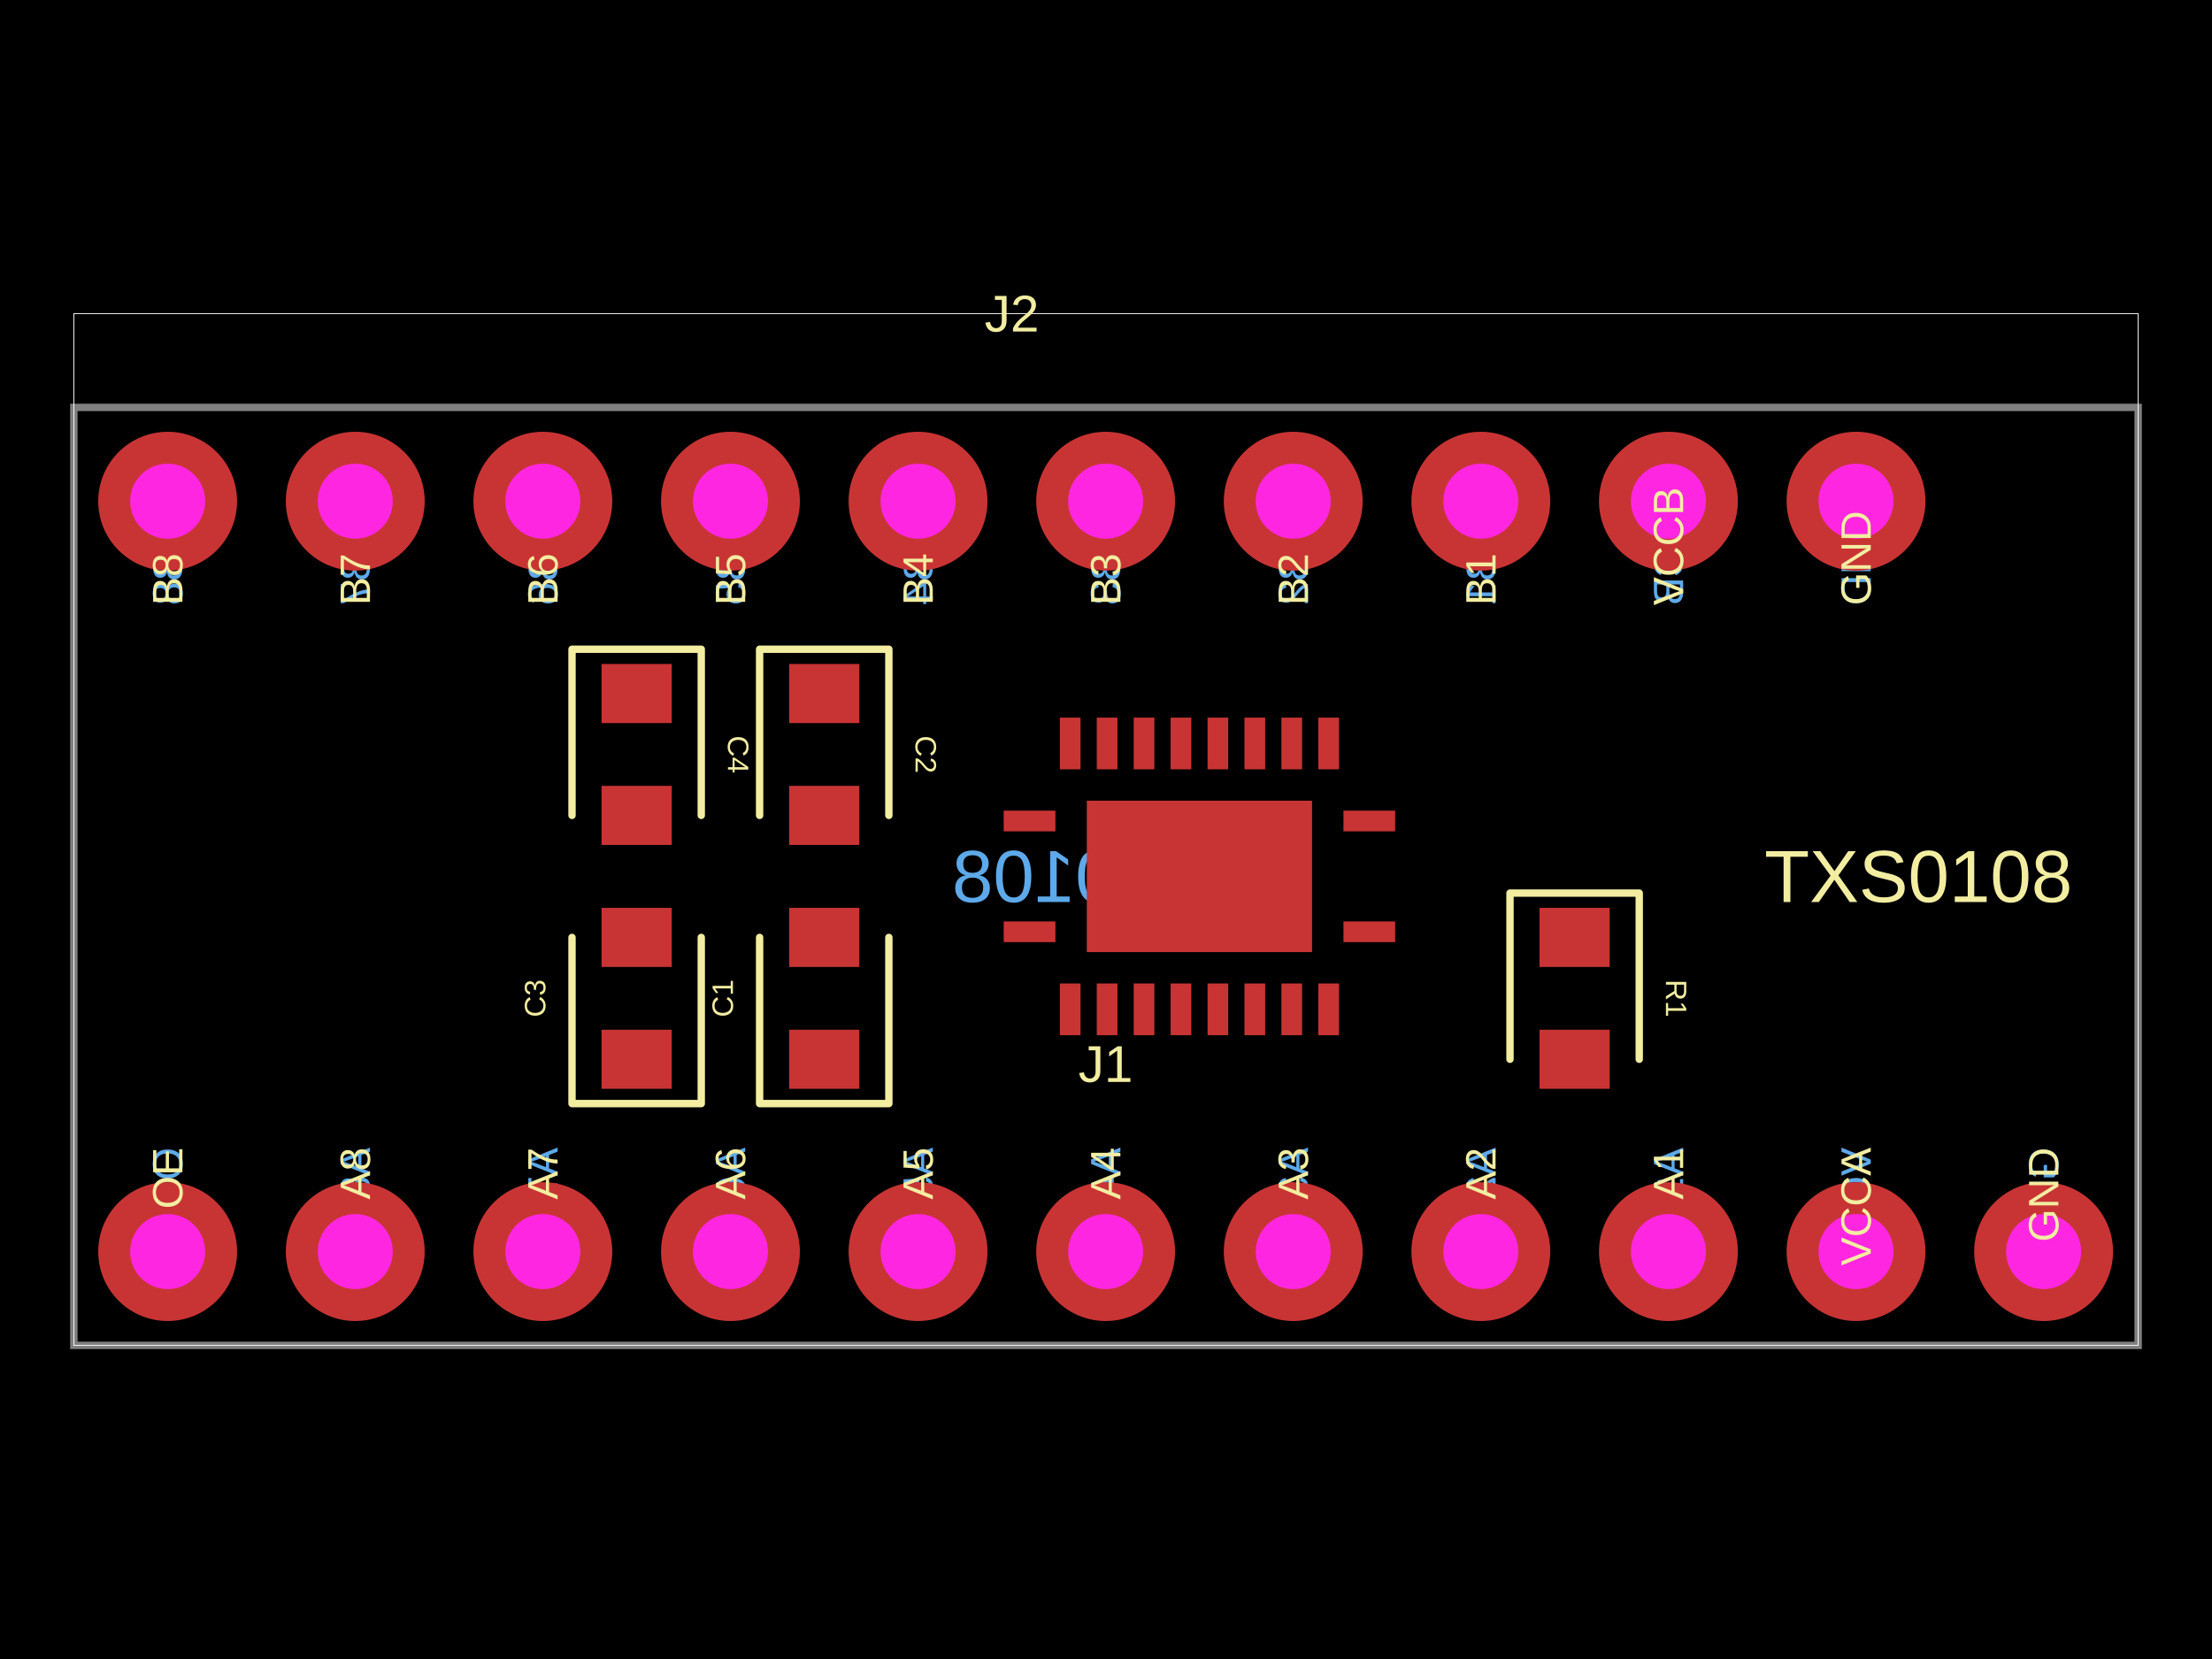
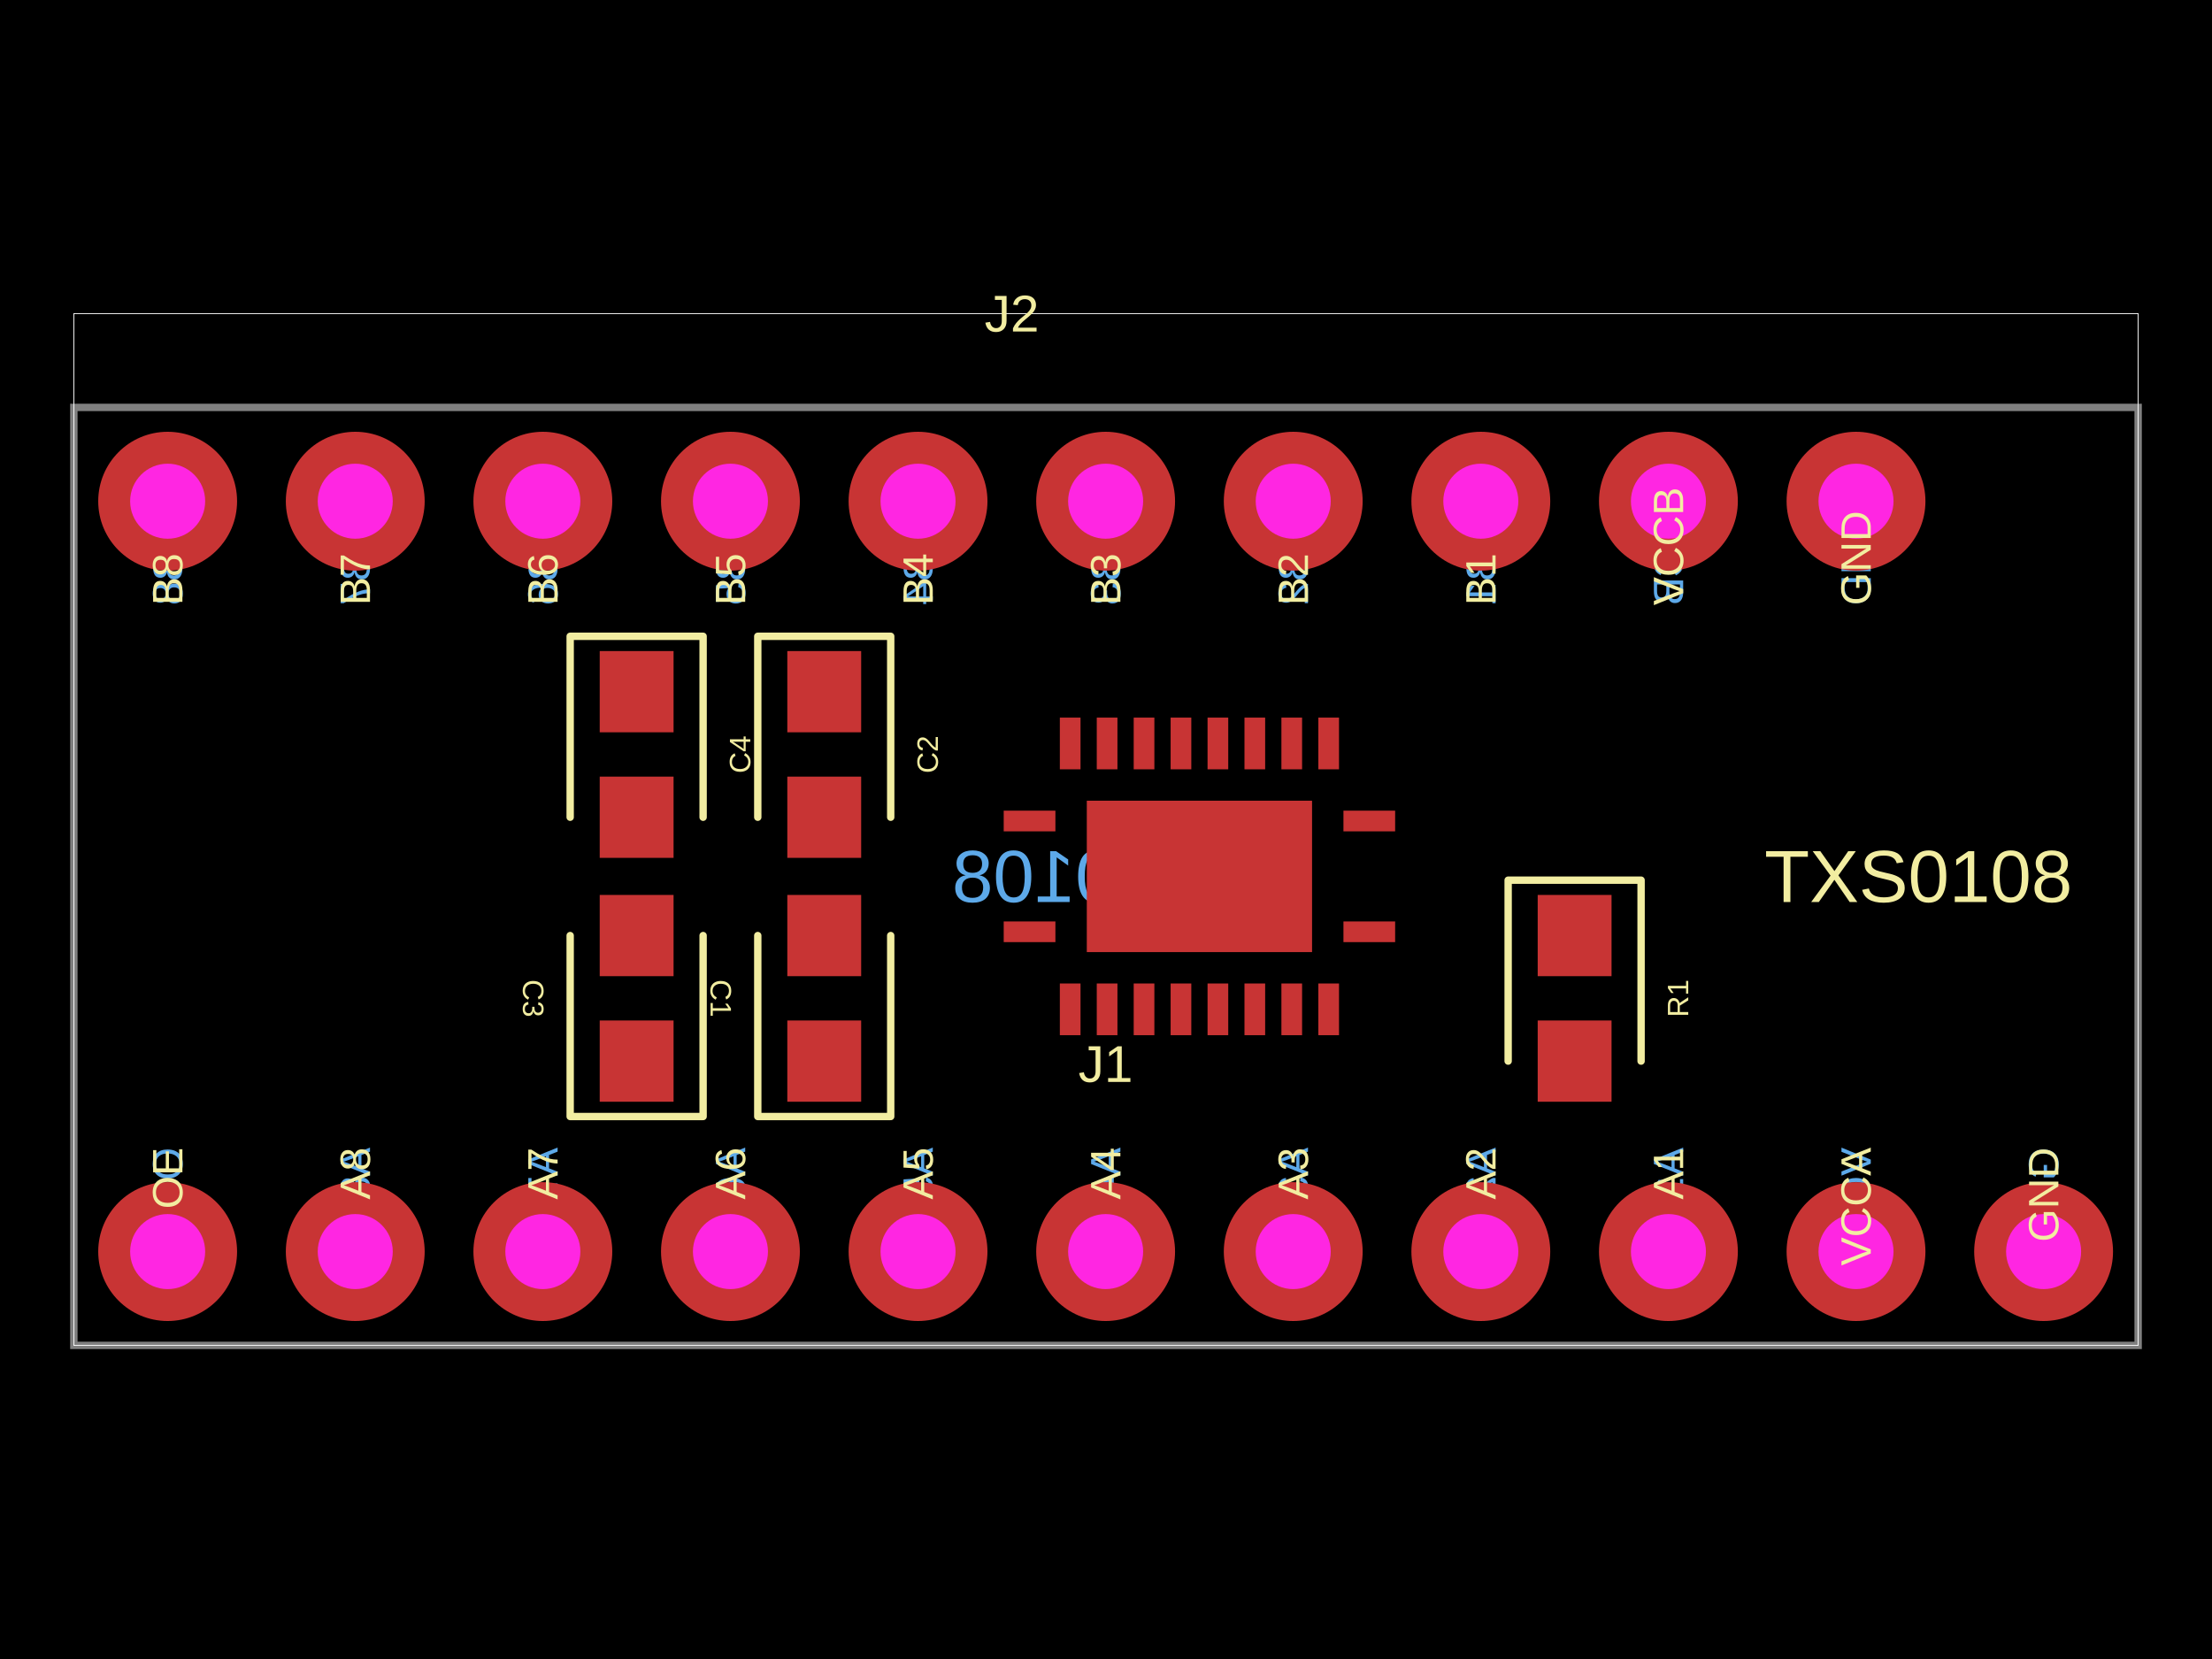
- <svg xmlns="http://www.w3.org/2000/svg" width="800" height="600" data-software-used-string="@tscircuit/core@0.0.783">
+ <svg xmlns="http://www.w3.org/2000/svg" width="800" height="600" data-software-used-string="@tscircuit/core@0.0.616">
  <style />
  <rect class="boundary" x="0" y="0" fill="#000" width="800" height="600" data-type="pcb_background" data-pcb-layer="global" />
  <rect class="pcb-boundary" fill="none" stroke="#fff" stroke-width="0.3" x="26.711" y="113.422" width="746.578" height="373.155" data-type="pcb_boundary" data-pcb-layer="global" />
  <text x="0" y="0" dx="0" dy="0" fill="#5da9e9" font-family="Arial, sans-serif" font-size="15.386" text-anchor="start" dominant-baseline="central" transform="matrix(-6.123233995736766e-17,1,1,6.123233995736766e-17,60.63439,414.9917)" class="pcb-silkscreen-text pcb-silkscreen-bottom" data-pcb-silkscreen-text-id="pcb_component_6" stroke="none" data-type="pcb_silkscreen_text" data-pcb-layer="bottom">OE</text>
  <text x="0" y="0" dx="0" dy="0" fill="#5da9e9" font-family="Arial, sans-serif" font-size="15.386" text-anchor="start" dominant-baseline="central" transform="matrix(-6.123233995736766e-17,1,1,6.123233995736766e-17,128.4808,414.9917)" class="pcb-silkscreen-text pcb-silkscreen-bottom" data-pcb-silkscreen-text-id="pcb_component_6" stroke="none" data-type="pcb_silkscreen_text" data-pcb-layer="bottom">A8</text>
  <text x="0" y="0" dx="0" dy="0" fill="#5da9e9" font-family="Arial, sans-serif" font-size="15.386" text-anchor="start" dominant-baseline="central" transform="matrix(-6.123233995736766e-17,1,1,6.123233995736766e-17,196.3272,414.9917)" class="pcb-silkscreen-text pcb-silkscreen-bottom" data-pcb-silkscreen-text-id="pcb_component_6" stroke="none" data-type="pcb_silkscreen_text" data-pcb-layer="bottom">A7</text>
  <text x="0" y="0" dx="0" dy="0" fill="#5da9e9" font-family="Arial, sans-serif" font-size="15.386" text-anchor="start" dominant-baseline="central" transform="matrix(-6.123233995736766e-17,1,1,6.123233995736766e-17,264.1736,414.9917)" class="pcb-silkscreen-text pcb-silkscreen-bottom" data-pcb-silkscreen-text-id="pcb_component_6" stroke="none" data-type="pcb_silkscreen_text" data-pcb-layer="bottom">A6</text>
  <text x="0" y="0" dx="0" dy="0" fill="#5da9e9" font-family="Arial, sans-serif" font-size="15.386" text-anchor="start" dominant-baseline="central" transform="matrix(-6.123233995736766e-17,1,1,6.123233995736766e-17,332.02,414.9917)" class="pcb-silkscreen-text pcb-silkscreen-bottom" data-pcb-silkscreen-text-id="pcb_component_6" stroke="none" data-type="pcb_silkscreen_text" data-pcb-layer="bottom">A5</text>
  <text x="0" y="0" dx="0" dy="0" fill="#5da9e9" font-family="Arial, sans-serif" font-size="15.386" text-anchor="start" dominant-baseline="central" transform="matrix(-6.123233995736766e-17,1,1,6.123233995736766e-17,399.8664,414.9917)" class="pcb-silkscreen-text pcb-silkscreen-bottom" data-pcb-silkscreen-text-id="pcb_component_6" stroke="none" data-type="pcb_silkscreen_text" data-pcb-layer="bottom">A4</text>
  <text x="0" y="0" dx="0" dy="0" fill="#5da9e9" font-family="Arial, sans-serif" font-size="15.386" text-anchor="start" dominant-baseline="central" transform="matrix(-6.123233995736766e-17,1,1,6.123233995736766e-17,467.7129,414.9917)" class="pcb-silkscreen-text pcb-silkscreen-bottom" data-pcb-silkscreen-text-id="pcb_component_6" stroke="none" data-type="pcb_silkscreen_text" data-pcb-layer="bottom">A3</text>
  <text x="0" y="0" dx="0" dy="0" fill="#5da9e9" font-family="Arial, sans-serif" font-size="15.386" text-anchor="start" dominant-baseline="central" transform="matrix(-6.123233995736766e-17,1,1,6.123233995736766e-17,535.5593,414.9917)" class="pcb-silkscreen-text pcb-silkscreen-bottom" data-pcb-silkscreen-text-id="pcb_component_6" stroke="none" data-type="pcb_silkscreen_text" data-pcb-layer="bottom">A2</text>
  <text x="0" y="0" dx="0" dy="0" fill="#5da9e9" font-family="Arial, sans-serif" font-size="15.386" text-anchor="start" dominant-baseline="central" transform="matrix(-6.123233995736766e-17,1,1,6.123233995736766e-17,603.4057,414.9917)" class="pcb-silkscreen-text pcb-silkscreen-bottom" data-pcb-silkscreen-text-id="pcb_component_6" stroke="none" data-type="pcb_silkscreen_text" data-pcb-layer="bottom">A1</text>
  <text x="0" y="0" dx="0" dy="0" fill="#5da9e9" font-family="Arial, sans-serif" font-size="15.386" text-anchor="start" dominant-baseline="central" transform="matrix(-6.123233995736766e-17,1,1,6.123233995736766e-17,671.2521,414.9917)" class="pcb-silkscreen-text pcb-silkscreen-bottom" data-pcb-silkscreen-text-id="pcb_component_6" stroke="none" data-type="pcb_silkscreen_text" data-pcb-layer="bottom">VCCA</text>
  <text x="0" y="0" dx="0" dy="0" fill="#5da9e9" font-family="Arial, sans-serif" font-size="15.386" text-anchor="start" dominant-baseline="central" transform="matrix(-6.123233995736766e-17,1,1,6.123233995736766e-17,739.0985,414.9917)" class="pcb-silkscreen-text pcb-silkscreen-bottom" data-pcb-silkscreen-text-id="pcb_component_6" stroke="none" data-type="pcb_silkscreen_text" data-pcb-layer="bottom">GND</text>
  <text x="0" y="0" dx="0" dy="0" fill="#5da9e9" font-family="Arial, sans-serif" font-size="15.386" text-anchor="end" dominant-baseline="central" transform="matrix(-6.123233995736766e-17,1,1,6.123233995736766e-17,60.63439,218.9316)" class="pcb-silkscreen-text pcb-silkscreen-bottom" data-pcb-silkscreen-text-id="pcb_component_7" stroke="none" data-type="pcb_silkscreen_text" data-pcb-layer="bottom">B8</text>
  <text x="0" y="0" dx="0" dy="0" fill="#5da9e9" font-family="Arial, sans-serif" font-size="15.386" text-anchor="end" dominant-baseline="central" transform="matrix(-6.123233995736766e-17,1,1,6.123233995736766e-17,128.4808,218.9316)" class="pcb-silkscreen-text pcb-silkscreen-bottom" data-pcb-silkscreen-text-id="pcb_component_7" stroke="none" data-type="pcb_silkscreen_text" data-pcb-layer="bottom">B7</text>
  <text x="0" y="0" dx="0" dy="0" fill="#5da9e9" font-family="Arial, sans-serif" font-size="15.386" text-anchor="end" dominant-baseline="central" transform="matrix(-6.123233995736766e-17,1,1,6.123233995736766e-17,196.3272,218.9316)" class="pcb-silkscreen-text pcb-silkscreen-bottom" data-pcb-silkscreen-text-id="pcb_component_7" stroke="none" data-type="pcb_silkscreen_text" data-pcb-layer="bottom">B6</text>
  <text x="0" y="0" dx="0" dy="0" fill="#5da9e9" font-family="Arial, sans-serif" font-size="15.386" text-anchor="end" dominant-baseline="central" transform="matrix(-6.123233995736766e-17,1,1,6.123233995736766e-17,264.1736,218.9316)" class="pcb-silkscreen-text pcb-silkscreen-bottom" data-pcb-silkscreen-text-id="pcb_component_7" stroke="none" data-type="pcb_silkscreen_text" data-pcb-layer="bottom">B5</text>
  <text x="0" y="0" dx="0" dy="0" fill="#5da9e9" font-family="Arial, sans-serif" font-size="15.386" text-anchor="end" dominant-baseline="central" transform="matrix(-6.123233995736766e-17,1,1,6.123233995736766e-17,332.02,218.9316)" class="pcb-silkscreen-text pcb-silkscreen-bottom" data-pcb-silkscreen-text-id="pcb_component_7" stroke="none" data-type="pcb_silkscreen_text" data-pcb-layer="bottom">B4</text>
  <text x="0" y="0" dx="0" dy="0" fill="#5da9e9" font-family="Arial, sans-serif" font-size="15.386" text-anchor="end" dominant-baseline="central" transform="matrix(-6.123233995736766e-17,1,1,6.123233995736766e-17,399.8664,218.9316)" class="pcb-silkscreen-text pcb-silkscreen-bottom" data-pcb-silkscreen-text-id="pcb_component_7" stroke="none" data-type="pcb_silkscreen_text" data-pcb-layer="bottom">B3</text>
  <text x="0" y="0" dx="0" dy="0" fill="#5da9e9" font-family="Arial, sans-serif" font-size="15.386" text-anchor="end" dominant-baseline="central" transform="matrix(-6.123233995736766e-17,1,1,6.123233995736766e-17,467.7129,218.9316)" class="pcb-silkscreen-text pcb-silkscreen-bottom" data-pcb-silkscreen-text-id="pcb_component_7" stroke="none" data-type="pcb_silkscreen_text" data-pcb-layer="bottom">B2</text>
  <text x="0" y="0" dx="0" dy="0" fill="#5da9e9" font-family="Arial, sans-serif" font-size="15.386" text-anchor="end" dominant-baseline="central" transform="matrix(-6.123233995736766e-17,1,1,6.123233995736766e-17,535.5593,218.9316)" class="pcb-silkscreen-text pcb-silkscreen-bottom" data-pcb-silkscreen-text-id="pcb_component_7" stroke="none" data-type="pcb_silkscreen_text" data-pcb-layer="bottom">B1</text>
  <text x="0" y="0" dx="0" dy="0" fill="#5da9e9" font-family="Arial, sans-serif" font-size="15.386" text-anchor="end" dominant-baseline="central" transform="matrix(-6.123233995736766e-17,1,1,6.123233995736766e-17,603.4057,218.9316)" class="pcb-silkscreen-text pcb-silkscreen-bottom" data-pcb-silkscreen-text-id="pcb_component_7" stroke="none" data-type="pcb_silkscreen_text" data-pcb-layer="bottom">VCCB</text>
  <text x="0" y="0" dx="0" dy="0" fill="#5da9e9" font-family="Arial, sans-serif" font-size="15.386" text-anchor="end" dominant-baseline="central" transform="matrix(-6.123233995736766e-17,1,1,6.123233995736766e-17,671.2521,218.9316)" class="pcb-silkscreen-text pcb-silkscreen-bottom" data-pcb-silkscreen-text-id="pcb_component_7" stroke="none" data-type="pcb_silkscreen_text" data-pcb-layer="bottom">GND</text>
  <text x="0" y="0" dx="0" dy="0" fill="#5da9e9" font-family="Arial, sans-serif" font-size="26.711" text-anchor="middle" dominant-baseline="central" transform="matrix(-1,0,0,1,400,316.9616)" class="pcb-silkscreen-text pcb-silkscreen-bottom" data-pcb-silkscreen-text-id="null" stroke="none" data-type="pcb_silkscreen_text" data-pcb-layer="bottom">TXS0108</text>
  <path class="pcb-board" d="M 26.711 486.578 L 773.289 486.578 L 773.289 147.346 L 26.711 147.346 Z" fill="none" stroke="rgba(255, 255, 255, 0.5)" stroke-width="2.671" data-type="pcb_board" data-pcb-layer="board" />
  <g data-type="pcb_plated_hole" data-pcb-layer="through">
    <circle class="pcb-hole-outer" fill="rgb(200, 52, 52)" cx="60.634" cy="452.654" r="25.109" data-type="pcb_plated_hole" data-pcb-layer="top" />
    <circle class="pcb-hole-inner" fill="#FF26E2" cx="60.634" cy="452.654" r="13.569" data-type="pcb_plated_hole_drill" data-pcb-layer="drill" />
  </g>
  <g data-type="pcb_plated_hole" data-pcb-layer="through">
    <circle class="pcb-hole-outer" fill="rgb(200, 52, 52)" cx="128.481" cy="452.654" r="25.109" data-type="pcb_plated_hole" data-pcb-layer="top" />
    <circle class="pcb-hole-inner" fill="#FF26E2" cx="128.481" cy="452.654" r="13.569" data-type="pcb_plated_hole_drill" data-pcb-layer="drill" />
  </g>
  <g data-type="pcb_plated_hole" data-pcb-layer="through">
    <circle class="pcb-hole-outer" fill="rgb(200, 52, 52)" cx="196.327" cy="452.654" r="25.109" data-type="pcb_plated_hole" data-pcb-layer="top" />
    <circle class="pcb-hole-inner" fill="#FF26E2" cx="196.327" cy="452.654" r="13.569" data-type="pcb_plated_hole_drill" data-pcb-layer="drill" />
  </g>
  <g data-type="pcb_plated_hole" data-pcb-layer="through">
    <circle class="pcb-hole-outer" fill="rgb(200, 52, 52)" cx="264.174" cy="452.654" r="25.109" data-type="pcb_plated_hole" data-pcb-layer="top" />
    <circle class="pcb-hole-inner" fill="#FF26E2" cx="264.174" cy="452.654" r="13.569" data-type="pcb_plated_hole_drill" data-pcb-layer="drill" />
  </g>
  <g data-type="pcb_plated_hole" data-pcb-layer="through">
    <circle class="pcb-hole-outer" fill="rgb(200, 52, 52)" cx="332.02" cy="452.654" r="25.109" data-type="pcb_plated_hole" data-pcb-layer="top" />
    <circle class="pcb-hole-inner" fill="#FF26E2" cx="332.02" cy="452.654" r="13.569" data-type="pcb_plated_hole_drill" data-pcb-layer="drill" />
  </g>
  <g data-type="pcb_plated_hole" data-pcb-layer="through">
    <circle class="pcb-hole-outer" fill="rgb(200, 52, 52)" cx="399.866" cy="452.654" r="25.109" data-type="pcb_plated_hole" data-pcb-layer="top" />
    <circle class="pcb-hole-inner" fill="#FF26E2" cx="399.866" cy="452.654" r="13.569" data-type="pcb_plated_hole_drill" data-pcb-layer="drill" />
  </g>
  <g data-type="pcb_plated_hole" data-pcb-layer="through">
    <circle class="pcb-hole-outer" fill="rgb(200, 52, 52)" cx="467.713" cy="452.654" r="25.109" data-type="pcb_plated_hole" data-pcb-layer="top" />
    <circle class="pcb-hole-inner" fill="#FF26E2" cx="467.713" cy="452.654" r="13.569" data-type="pcb_plated_hole_drill" data-pcb-layer="drill" />
  </g>
  <g data-type="pcb_plated_hole" data-pcb-layer="through">
    <circle class="pcb-hole-outer" fill="rgb(200, 52, 52)" cx="535.559" cy="452.654" r="25.109" data-type="pcb_plated_hole" data-pcb-layer="top" />
    <circle class="pcb-hole-inner" fill="#FF26E2" cx="535.559" cy="452.654" r="13.569" data-type="pcb_plated_hole_drill" data-pcb-layer="drill" />
  </g>
  <g data-type="pcb_plated_hole" data-pcb-layer="through">
    <circle class="pcb-hole-outer" fill="rgb(200, 52, 52)" cx="603.406" cy="452.654" r="25.109" data-type="pcb_plated_hole" data-pcb-layer="top" />
    <circle class="pcb-hole-inner" fill="#FF26E2" cx="603.406" cy="452.654" r="13.569" data-type="pcb_plated_hole_drill" data-pcb-layer="drill" />
  </g>
  <g data-type="pcb_plated_hole" data-pcb-layer="through">
    <circle class="pcb-hole-outer" fill="rgb(200, 52, 52)" cx="671.252" cy="452.654" r="25.109" data-type="pcb_plated_hole" data-pcb-layer="top" />
    <circle class="pcb-hole-inner" fill="#FF26E2" cx="671.252" cy="452.654" r="13.569" data-type="pcb_plated_hole_drill" data-pcb-layer="drill" />
  </g>
  <g data-type="pcb_plated_hole" data-pcb-layer="through">
    <circle class="pcb-hole-outer" fill="rgb(200, 52, 52)" cx="739.098" cy="452.654" r="25.109" data-type="pcb_plated_hole" data-pcb-layer="top" />
    <circle class="pcb-hole-inner" fill="#FF26E2" cx="739.098" cy="452.654" r="13.569" data-type="pcb_plated_hole_drill" data-pcb-layer="drill" />
  </g>
  <g data-type="pcb_plated_hole" data-pcb-layer="through">
    <circle class="pcb-hole-outer" fill="rgb(200, 52, 52)" cx="60.634" cy="181.269" r="25.109" data-type="pcb_plated_hole" data-pcb-layer="top" />
    <circle class="pcb-hole-inner" fill="#FF26E2" cx="60.634" cy="181.269" r="13.569" data-type="pcb_plated_hole_drill" data-pcb-layer="drill" />
  </g>
  <g data-type="pcb_plated_hole" data-pcb-layer="through">
    <circle class="pcb-hole-outer" fill="rgb(200, 52, 52)" cx="128.481" cy="181.269" r="25.109" data-type="pcb_plated_hole" data-pcb-layer="top" />
    <circle class="pcb-hole-inner" fill="#FF26E2" cx="128.481" cy="181.269" r="13.569" data-type="pcb_plated_hole_drill" data-pcb-layer="drill" />
  </g>
  <g data-type="pcb_plated_hole" data-pcb-layer="through">
    <circle class="pcb-hole-outer" fill="rgb(200, 52, 52)" cx="196.327" cy="181.269" r="25.109" data-type="pcb_plated_hole" data-pcb-layer="top" />
    <circle class="pcb-hole-inner" fill="#FF26E2" cx="196.327" cy="181.269" r="13.569" data-type="pcb_plated_hole_drill" data-pcb-layer="drill" />
  </g>
  <g data-type="pcb_plated_hole" data-pcb-layer="through">
    <circle class="pcb-hole-outer" fill="rgb(200, 52, 52)" cx="264.174" cy="181.269" r="25.109" data-type="pcb_plated_hole" data-pcb-layer="top" />
    <circle class="pcb-hole-inner" fill="#FF26E2" cx="264.174" cy="181.269" r="13.569" data-type="pcb_plated_hole_drill" data-pcb-layer="drill" />
  </g>
  <g data-type="pcb_plated_hole" data-pcb-layer="through">
    <circle class="pcb-hole-outer" fill="rgb(200, 52, 52)" cx="332.02" cy="181.269" r="25.109" data-type="pcb_plated_hole" data-pcb-layer="top" />
    <circle class="pcb-hole-inner" fill="#FF26E2" cx="332.02" cy="181.269" r="13.569" data-type="pcb_plated_hole_drill" data-pcb-layer="drill" />
  </g>
  <g data-type="pcb_plated_hole" data-pcb-layer="through">
    <circle class="pcb-hole-outer" fill="rgb(200, 52, 52)" cx="399.866" cy="181.269" r="25.109" data-type="pcb_plated_hole" data-pcb-layer="top" />
    <circle class="pcb-hole-inner" fill="#FF26E2" cx="399.866" cy="181.269" r="13.569" data-type="pcb_plated_hole_drill" data-pcb-layer="drill" />
  </g>
  <g data-type="pcb_plated_hole" data-pcb-layer="through">
    <circle class="pcb-hole-outer" fill="rgb(200, 52, 52)" cx="467.713" cy="181.269" r="25.109" data-type="pcb_plated_hole" data-pcb-layer="top" />
    <circle class="pcb-hole-inner" fill="#FF26E2" cx="467.713" cy="181.269" r="13.569" data-type="pcb_plated_hole_drill" data-pcb-layer="drill" />
  </g>
  <g data-type="pcb_plated_hole" data-pcb-layer="through">
    <circle class="pcb-hole-outer" fill="rgb(200, 52, 52)" cx="535.559" cy="181.269" r="25.109" data-type="pcb_plated_hole" data-pcb-layer="top" />
    <circle class="pcb-hole-inner" fill="#FF26E2" cx="535.559" cy="181.269" r="13.569" data-type="pcb_plated_hole_drill" data-pcb-layer="drill" />
  </g>
  <g data-type="pcb_plated_hole" data-pcb-layer="through">
    <circle class="pcb-hole-outer" fill="rgb(200, 52, 52)" cx="603.406" cy="181.269" r="25.109" data-type="pcb_plated_hole" data-pcb-layer="top" />
    <circle class="pcb-hole-inner" fill="#FF26E2" cx="603.406" cy="181.269" r="13.569" data-type="pcb_plated_hole_drill" data-pcb-layer="drill" />
  </g>
  <g data-type="pcb_plated_hole" data-pcb-layer="through">
    <circle class="pcb-hole-outer" fill="rgb(200, 52, 52)" cx="671.252" cy="181.269" r="25.109" data-type="pcb_plated_hole" data-pcb-layer="top" />
    <circle class="pcb-hole-inner" fill="#FF26E2" cx="671.252" cy="181.269" r="13.569" data-type="pcb_plated_hole_drill" data-pcb-layer="drill" />
  </g>
  <rect class="pcb-pad" fill="rgb(200, 52, 52)" x="363.005" y="293.189" width="18.698" height="7.479" data-type="pcb_smtpad" data-pcb-layer="top" />
  <rect class="pcb-pad" fill="rgb(200, 52, 52)" x="485.876" y="293.189" width="18.698" height="7.479" data-type="pcb_smtpad" data-pcb-layer="top" />
  <rect class="pcb-pad" fill="rgb(200, 52, 52)" x="393.055" y="289.583" width="81.469" height="54.758" data-type="pcb_smtpad" data-pcb-layer="top" />
  <rect class="pcb-pad" fill="rgb(200, 52, 52)" x="485.876" y="333.255" width="18.698" height="7.479" data-type="pcb_smtpad" data-pcb-layer="top" />
  <rect class="pcb-pad" fill="rgb(200, 52, 52)" x="363.005" y="333.255" width="18.698" height="7.479" data-type="pcb_smtpad" data-pcb-layer="top" />
  <rect class="pcb-pad" fill="rgb(200, 52, 52)" x="383.306" y="355.693" width="7.479" height="18.698" data-type="pcb_smtpad" data-pcb-layer="top" />
  <rect class="pcb-pad" fill="rgb(200, 52, 52)" x="396.661" y="355.693" width="7.479" height="18.698" data-type="pcb_smtpad" data-pcb-layer="top" />
  <rect class="pcb-pad" fill="rgb(200, 52, 52)" x="410.017" y="355.693" width="7.479" height="18.698" data-type="pcb_smtpad" data-pcb-layer="top" />
  <rect class="pcb-pad" fill="rgb(200, 52, 52)" x="423.372" y="355.693" width="7.479" height="18.698" data-type="pcb_smtpad" data-pcb-layer="top" />
  <rect class="pcb-pad" fill="rgb(200, 52, 52)" x="436.728" y="355.693" width="7.479" height="18.698" data-type="pcb_smtpad" data-pcb-layer="top" />
  <rect class="pcb-pad" fill="rgb(200, 52, 52)" x="450.083" y="355.693" width="7.479" height="18.698" data-type="pcb_smtpad" data-pcb-layer="top" />
  <rect class="pcb-pad" fill="rgb(200, 52, 52)" x="463.439" y="355.693" width="7.479" height="18.698" data-type="pcb_smtpad" data-pcb-layer="top" />
  <rect class="pcb-pad" fill="rgb(200, 52, 52)" x="476.795" y="355.693" width="7.479" height="18.698" data-type="pcb_smtpad" data-pcb-layer="top" />
  <rect class="pcb-pad" fill="rgb(200, 52, 52)" x="383.306" y="259.533" width="7.479" height="18.698" data-type="pcb_smtpad" data-pcb-layer="top" />
  <rect class="pcb-pad" fill="rgb(200, 52, 52)" x="396.661" y="259.533" width="7.479" height="18.698" data-type="pcb_smtpad" data-pcb-layer="top" />
  <rect class="pcb-pad" fill="rgb(200, 52, 52)" x="410.017" y="259.533" width="7.479" height="18.698" data-type="pcb_smtpad" data-pcb-layer="top" />
  <rect class="pcb-pad" fill="rgb(200, 52, 52)" x="423.372" y="259.533" width="7.479" height="18.698" data-type="pcb_smtpad" data-pcb-layer="top" />
  <rect class="pcb-pad" fill="rgb(200, 52, 52)" x="436.728" y="259.533" width="7.479" height="18.698" data-type="pcb_smtpad" data-pcb-layer="top" />
  <rect class="pcb-pad" fill="rgb(200, 52, 52)" x="450.083" y="259.533" width="7.479" height="18.698" data-type="pcb_smtpad" data-pcb-layer="top" />
  <rect class="pcb-pad" fill="rgb(200, 52, 52)" x="463.439" y="259.533" width="7.479" height="18.698" data-type="pcb_smtpad" data-pcb-layer="top" />
  <rect class="pcb-pad" fill="rgb(200, 52, 52)" x="476.795" y="259.533" width="7.479" height="18.698" data-type="pcb_smtpad" data-pcb-layer="top" />
-   <rect class="pcb-pad" fill="rgb(200, 52, 52)" x="556.795" y="328.341" width="25.376" height="21.369" data-type="pcb_smtpad" data-pcb-layer="top" />
-   <rect class="pcb-pad" fill="rgb(200, 52, 52)" x="556.795" y="372.414" width="25.376" height="21.369" data-type="pcb_smtpad" data-pcb-layer="top" />
-   <rect class="pcb-pad" fill="rgb(200, 52, 52)" x="217.563" y="372.414" width="25.376" height="21.369" data-type="pcb_smtpad" data-pcb-layer="top" />
-   <rect class="pcb-pad" fill="rgb(200, 52, 52)" x="217.563" y="328.341" width="25.376" height="21.369" data-type="pcb_smtpad" data-pcb-layer="top" />
-   <rect class="pcb-pad" fill="rgb(200, 52, 52)" x="217.563" y="240.14" width="25.376" height="21.369" data-type="pcb_smtpad" data-pcb-layer="top" />
-   <rect class="pcb-pad" fill="rgb(200, 52, 52)" x="217.563" y="284.214" width="25.376" height="21.369" data-type="pcb_smtpad" data-pcb-layer="top" />
-   <rect class="pcb-pad" fill="rgb(200, 52, 52)" x="285.409" y="372.414" width="25.376" height="21.369" data-type="pcb_smtpad" data-pcb-layer="top" />
-   <rect class="pcb-pad" fill="rgb(200, 52, 52)" x="285.409" y="328.341" width="25.376" height="21.369" data-type="pcb_smtpad" data-pcb-layer="top" />
-   <rect class="pcb-pad" fill="rgb(200, 52, 52)" x="285.409" y="240.14" width="25.376" height="21.369" data-type="pcb_smtpad" data-pcb-layer="top" />
-   <rect class="pcb-pad" fill="rgb(200, 52, 52)" x="285.409" y="284.214" width="25.376" height="21.369" data-type="pcb_smtpad" data-pcb-layer="top" />
-   <path class="pcb-silkscreen pcb-silkscreen-top" d="M 592.855 383.098 L 592.855 322.998 L 546.11 322.998 L 546.11 383.098" fill="none" stroke="#f2eda1" stroke-width="2.671" stroke-linecap="round" stroke-linejoin="round" data-pcb-component-id="pcb_component_1" data-pcb-silkscreen-path-id="pcb_silkscreen_path_0" data-type="pcb_silkscreen_path" data-pcb-layer="top" />
-   <text x="0" y="0" dx="0" dy="0" fill="#f2eda1" font-family="Arial, sans-serif" font-size="10.684" text-anchor="middle" dominant-baseline="central" transform="matrix(-1.8369701987210297e-16,1,-1,-1.8369701987210297e-16,606.2104,361.0618)" class="pcb-silkscreen-text pcb-silkscreen-top" data-pcb-silkscreen-text-id="pcb_component_1" stroke="none" data-type="pcb_silkscreen_text" data-pcb-layer="top">R1</text>
-   <path class="pcb-silkscreen pcb-silkscreen-top" d="M 206.878 339.025 L 206.878 399.125 L 253.623 399.125 L 253.623 339.025" fill="none" stroke="#f2eda1" stroke-width="2.671" stroke-linecap="round" stroke-linejoin="round" data-pcb-component-id="pcb_component_2" data-pcb-silkscreen-path-id="pcb_silkscreen_path_1" data-type="pcb_silkscreen_path" data-pcb-layer="top" />
-   <text x="0" y="0" dx="0" dy="0" fill="#f2eda1" font-family="Arial, sans-serif" font-size="10.684" text-anchor="middle" dominant-baseline="central" transform="matrix(6.123233995736766e-17,-1,1,6.123233995736766e-17,193.5225,361.0618)" class="pcb-silkscreen-text pcb-silkscreen-top" data-pcb-silkscreen-text-id="pcb_component_2" stroke="none" data-type="pcb_silkscreen_text" data-pcb-layer="top">C3</text>
-   <path class="pcb-silkscreen pcb-silkscreen-top" d="M 253.623 294.898 L 253.623 234.798 L 206.878 234.798 L 206.878 294.898" fill="none" stroke="#f2eda1" stroke-width="2.671" stroke-linecap="round" stroke-linejoin="round" data-pcb-component-id="pcb_component_3" data-pcb-silkscreen-path-id="pcb_silkscreen_path_2" data-type="pcb_silkscreen_path" data-pcb-layer="top" />
-   <text x="0" y="0" dx="0" dy="0" fill="#f2eda1" font-family="Arial, sans-serif" font-size="10.684" text-anchor="middle" dominant-baseline="central" transform="matrix(-1.8369701987210297e-16,1,-1,-1.8369701987210297e-16,266.9783,272.8614)" class="pcb-silkscreen-text pcb-silkscreen-top" data-pcb-silkscreen-text-id="pcb_component_3" stroke="none" data-type="pcb_silkscreen_text" data-pcb-layer="top">C4</text>
-   <path class="pcb-silkscreen pcb-silkscreen-top" d="M 274.725 339.025 L 274.725 399.125 L 321.469 399.125 L 321.469 339.025" fill="none" stroke="#f2eda1" stroke-width="2.671" stroke-linecap="round" stroke-linejoin="round" data-pcb-component-id="pcb_component_4" data-pcb-silkscreen-path-id="pcb_silkscreen_path_3" data-type="pcb_silkscreen_path" data-pcb-layer="top" />
-   <text x="0" y="0" dx="0" dy="0" fill="#f2eda1" font-family="Arial, sans-serif" font-size="10.684" text-anchor="middle" dominant-baseline="central" transform="matrix(6.123233995736766e-17,-1,1,6.123233995736766e-17,261.3689,361.0618)" class="pcb-silkscreen-text pcb-silkscreen-top" data-pcb-silkscreen-text-id="pcb_component_4" stroke="none" data-type="pcb_silkscreen_text" data-pcb-layer="top">C1</text>
-   <path class="pcb-silkscreen pcb-silkscreen-top" d="M 321.469 294.898 L 321.469 234.798 L 274.725 234.798 L 274.725 294.898" fill="none" stroke="#f2eda1" stroke-width="2.671" stroke-linecap="round" stroke-linejoin="round" data-pcb-component-id="pcb_component_5" data-pcb-silkscreen-path-id="pcb_silkscreen_path_4" data-type="pcb_silkscreen_path" data-pcb-layer="top" />
-   <text x="0" y="0" dx="0" dy="0" fill="#f2eda1" font-family="Arial, sans-serif" font-size="10.684" text-anchor="middle" dominant-baseline="central" transform="matrix(-1.8369701987210297e-16,1,-1,-1.8369701987210297e-16,334.8247,272.8614)" class="pcb-silkscreen-text pcb-silkscreen-top" data-pcb-silkscreen-text-id="pcb_component_5" stroke="none" data-type="pcb_silkscreen_text" data-pcb-layer="top">C2</text>
+   <rect class="pcb-pad" fill="rgb(200, 52, 52)" x="556.127" y="323.666" width="26.711" height="29.382" data-type="pcb_smtpad" data-pcb-layer="top" />
+   <rect class="pcb-pad" fill="rgb(200, 52, 52)" x="556.127" y="369.075" width="26.711" height="29.382" data-type="pcb_smtpad" data-pcb-layer="top" />
+   <rect class="pcb-pad" fill="rgb(200, 52, 52)" x="216.895" y="369.075" width="26.711" height="29.382" data-type="pcb_smtpad" data-pcb-layer="top" />
+   <rect class="pcb-pad" fill="rgb(200, 52, 52)" x="216.895" y="323.666" width="26.711" height="29.382" data-type="pcb_smtpad" data-pcb-layer="top" />
+   <rect class="pcb-pad" fill="rgb(200, 52, 52)" x="216.895" y="235.466" width="26.711" height="29.382" data-type="pcb_smtpad" data-pcb-layer="top" />
+   <rect class="pcb-pad" fill="rgb(200, 52, 52)" x="216.895" y="280.875" width="26.711" height="29.382" data-type="pcb_smtpad" data-pcb-layer="top" />
+   <rect class="pcb-pad" fill="rgb(200, 52, 52)" x="284.741" y="369.075" width="26.711" height="29.382" data-type="pcb_smtpad" data-pcb-layer="top" />
+   <rect class="pcb-pad" fill="rgb(200, 52, 52)" x="284.741" y="323.666" width="26.711" height="29.382" data-type="pcb_smtpad" data-pcb-layer="top" />
+   <rect class="pcb-pad" fill="rgb(200, 52, 52)" x="284.741" y="235.466" width="26.711" height="29.382" data-type="pcb_smtpad" data-pcb-layer="top" />
+   <rect class="pcb-pad" fill="rgb(200, 52, 52)" x="284.741" y="280.875" width="26.711" height="29.382" data-type="pcb_smtpad" data-pcb-layer="top" />
+   <path class="pcb-silkscreen pcb-silkscreen-top" d="M 593.523 383.766 L 593.523 318.324 L 545.442 318.324 L 545.442 383.766" fill="none" stroke="#f2eda1" stroke-width="2.671" stroke-linecap="round" stroke-linejoin="round" data-pcb-component-id="pcb_component_1" data-pcb-silkscreen-path-id="pcb_silkscreen_path_0" data-type="pcb_silkscreen_path" data-pcb-layer="top" />
+   <text x="0" y="0" dx="0" dy="0" fill="#f2eda1" font-family="Arial, sans-serif" font-size="10.684" text-anchor="middle" dominant-baseline="central" transform="matrix(6.123233995736766e-17,-1,1,6.123233995736766e-17,606.8781,361.0618)" class="pcb-silkscreen-text pcb-silkscreen-top" data-pcb-silkscreen-text-id="pcb_component_1" stroke="none" data-type="pcb_silkscreen_text" data-pcb-layer="top">R1</text>
+   <path class="pcb-silkscreen pcb-silkscreen-top" d="M 206.21 338.357 L 206.21 403.8 L 254.29 403.8 L 254.29 338.357" fill="none" stroke="#f2eda1" stroke-width="2.671" stroke-linecap="round" stroke-linejoin="round" data-pcb-component-id="pcb_component_2" data-pcb-silkscreen-path-id="pcb_silkscreen_path_1" data-type="pcb_silkscreen_path" data-pcb-layer="top" />
+   <text x="0" y="0" dx="0" dy="0" fill="#f2eda1" font-family="Arial, sans-serif" font-size="10.684" text-anchor="middle" dominant-baseline="central" transform="matrix(-1.8369701987210297e-16,1,-1,-1.8369701987210297e-16,192.8548,361.0618)" class="pcb-silkscreen-text pcb-silkscreen-top" data-pcb-silkscreen-text-id="pcb_component_2" stroke="none" data-type="pcb_silkscreen_text" data-pcb-layer="top">C3</text>
+   <path class="pcb-silkscreen pcb-silkscreen-top" d="M 254.29 295.566 L 254.29 230.124 L 206.21 230.124 L 206.21 295.566" fill="none" stroke="#f2eda1" stroke-width="2.671" stroke-linecap="round" stroke-linejoin="round" data-pcb-component-id="pcb_component_3" data-pcb-silkscreen-path-id="pcb_silkscreen_path_2" data-type="pcb_silkscreen_path" data-pcb-layer="top" />
+   <text x="0" y="0" dx="0" dy="0" fill="#f2eda1" font-family="Arial, sans-serif" font-size="10.684" text-anchor="middle" dominant-baseline="central" transform="matrix(6.123233995736766e-17,-1,1,6.123233995736766e-17,267.6461,272.8614)" class="pcb-silkscreen-text pcb-silkscreen-top" data-pcb-silkscreen-text-id="pcb_component_3" stroke="none" data-type="pcb_silkscreen_text" data-pcb-layer="top">C4</text>
+   <path class="pcb-silkscreen pcb-silkscreen-top" d="M 274.057 338.357 L 274.057 403.8 L 322.137 403.8 L 322.137 338.357" fill="none" stroke="#f2eda1" stroke-width="2.671" stroke-linecap="round" stroke-linejoin="round" data-pcb-component-id="pcb_component_4" data-pcb-silkscreen-path-id="pcb_silkscreen_path_3" data-type="pcb_silkscreen_path" data-pcb-layer="top" />
+   <text x="0" y="0" dx="0" dy="0" fill="#f2eda1" font-family="Arial, sans-serif" font-size="10.684" text-anchor="middle" dominant-baseline="central" transform="matrix(-1.8369701987210297e-16,1,-1,-1.8369701987210297e-16,260.7012,361.0618)" class="pcb-silkscreen-text pcb-silkscreen-top" data-pcb-silkscreen-text-id="pcb_component_4" stroke="none" data-type="pcb_silkscreen_text" data-pcb-layer="top">C1</text>
+   <path class="pcb-silkscreen pcb-silkscreen-top" d="M 322.137 295.566 L 322.137 230.124 L 274.057 230.124 L 274.057 295.566" fill="none" stroke="#f2eda1" stroke-width="2.671" stroke-linecap="round" stroke-linejoin="round" data-pcb-component-id="pcb_component_5" data-pcb-silkscreen-path-id="pcb_silkscreen_path_4" data-type="pcb_silkscreen_path" data-pcb-layer="top" />
+   <text x="0" y="0" dx="0" dy="0" fill="#f2eda1" font-family="Arial, sans-serif" font-size="10.684" text-anchor="middle" dominant-baseline="central" transform="matrix(6.123233995736766e-17,-1,1,6.123233995736766e-17,335.4925,272.8614)" class="pcb-silkscreen-text pcb-silkscreen-top" data-pcb-silkscreen-text-id="pcb_component_5" stroke="none" data-type="pcb_silkscreen_text" data-pcb-layer="top">C2</text>
  <text x="0" y="0" dx="0" dy="0" fill="#f2eda1" font-family="Arial, sans-serif" font-size="15.386" text-anchor="end" dominant-baseline="central" transform="matrix(6.123233995736766e-17,-1,1,6.123233995736766e-17,60.63439,414.9917)" class="pcb-silkscreen-text pcb-silkscreen-top" data-pcb-silkscreen-text-id="pcb_component_6" stroke="none" data-type="pcb_silkscreen_text" data-pcb-layer="top">OE</text>
  <text x="0" y="0" dx="0" dy="0" fill="#f2eda1" font-family="Arial, sans-serif" font-size="15.386" text-anchor="end" dominant-baseline="central" transform="matrix(6.123233995736766e-17,-1,1,6.123233995736766e-17,128.4808,414.9917)" class="pcb-silkscreen-text pcb-silkscreen-top" data-pcb-silkscreen-text-id="pcb_component_6" stroke="none" data-type="pcb_silkscreen_text" data-pcb-layer="top">A8</text>
  <text x="0" y="0" dx="0" dy="0" fill="#f2eda1" font-family="Arial, sans-serif" font-size="15.386" text-anchor="end" dominant-baseline="central" transform="matrix(6.123233995736766e-17,-1,1,6.123233995736766e-17,196.3272,414.9917)" class="pcb-silkscreen-text pcb-silkscreen-top" data-pcb-silkscreen-text-id="pcb_component_6" stroke="none" data-type="pcb_silkscreen_text" data-pcb-layer="top">A7</text>
  <text x="0" y="0" dx="0" dy="0" fill="#f2eda1" font-family="Arial, sans-serif" font-size="15.386" text-anchor="end" dominant-baseline="central" transform="matrix(6.123233995736766e-17,-1,1,6.123233995736766e-17,264.1736,414.9917)" class="pcb-silkscreen-text pcb-silkscreen-top" data-pcb-silkscreen-text-id="pcb_component_6" stroke="none" data-type="pcb_silkscreen_text" data-pcb-layer="top">A6</text>
  <text x="0" y="0" dx="0" dy="0" fill="#f2eda1" font-family="Arial, sans-serif" font-size="15.386" text-anchor="end" dominant-baseline="central" transform="matrix(6.123233995736766e-17,-1,1,6.123233995736766e-17,332.02,414.9917)" class="pcb-silkscreen-text pcb-silkscreen-top" data-pcb-silkscreen-text-id="pcb_component_6" stroke="none" data-type="pcb_silkscreen_text" data-pcb-layer="top">A5</text>
  <text x="0" y="0" dx="0" dy="0" fill="#f2eda1" font-family="Arial, sans-serif" font-size="15.386" text-anchor="end" dominant-baseline="central" transform="matrix(6.123233995736766e-17,-1,1,6.123233995736766e-17,399.8664,414.9917)" class="pcb-silkscreen-text pcb-silkscreen-top" data-pcb-silkscreen-text-id="pcb_component_6" stroke="none" data-type="pcb_silkscreen_text" data-pcb-layer="top">A4</text>
  <text x="0" y="0" dx="0" dy="0" fill="#f2eda1" font-family="Arial, sans-serif" font-size="15.386" text-anchor="end" dominant-baseline="central" transform="matrix(6.123233995736766e-17,-1,1,6.123233995736766e-17,467.7129,414.9917)" class="pcb-silkscreen-text pcb-silkscreen-top" data-pcb-silkscreen-text-id="pcb_component_6" stroke="none" data-type="pcb_silkscreen_text" data-pcb-layer="top">A3</text>
  <text x="0" y="0" dx="0" dy="0" fill="#f2eda1" font-family="Arial, sans-serif" font-size="15.386" text-anchor="end" dominant-baseline="central" transform="matrix(6.123233995736766e-17,-1,1,6.123233995736766e-17,535.5593,414.9917)" class="pcb-silkscreen-text pcb-silkscreen-top" data-pcb-silkscreen-text-id="pcb_component_6" stroke="none" data-type="pcb_silkscreen_text" data-pcb-layer="top">A2</text>
  <text x="0" y="0" dx="0" dy="0" fill="#f2eda1" font-family="Arial, sans-serif" font-size="15.386" text-anchor="end" dominant-baseline="central" transform="matrix(6.123233995736766e-17,-1,1,6.123233995736766e-17,603.4057,414.9917)" class="pcb-silkscreen-text pcb-silkscreen-top" data-pcb-silkscreen-text-id="pcb_component_6" stroke="none" data-type="pcb_silkscreen_text" data-pcb-layer="top">A1</text>
  <text x="0" y="0" dx="0" dy="0" fill="#f2eda1" font-family="Arial, sans-serif" font-size="15.386" text-anchor="end" dominant-baseline="central" transform="matrix(6.123233995736766e-17,-1,1,6.123233995736766e-17,671.2521,414.9917)" class="pcb-silkscreen-text pcb-silkscreen-top" data-pcb-silkscreen-text-id="pcb_component_6" stroke="none" data-type="pcb_silkscreen_text" data-pcb-layer="top">VCCA</text>
  <text x="0" y="0" dx="0" dy="0" fill="#f2eda1" font-family="Arial, sans-serif" font-size="15.386" text-anchor="end" dominant-baseline="central" transform="matrix(6.123233995736766e-17,-1,1,6.123233995736766e-17,739.0985,414.9917)" class="pcb-silkscreen-text pcb-silkscreen-top" data-pcb-silkscreen-text-id="pcb_component_6" stroke="none" data-type="pcb_silkscreen_text" data-pcb-layer="top">GND</text>
  <text x="0" y="0" dx="0" dy="0" fill="#f2eda1" font-family="Arial, sans-serif" font-size="18.698" text-anchor="middle" dominant-baseline="central" transform="matrix(1,0,0,1,399.8664,384.808)" class="pcb-silkscreen-text pcb-silkscreen-top" data-pcb-silkscreen-text-id="pcb_component_6" stroke="none" data-type="pcb_silkscreen_text" data-pcb-layer="top">J1</text>
  <text x="0" y="0" dx="0" dy="0" fill="#f2eda1" font-family="Arial, sans-serif" font-size="15.386" text-anchor="start" dominant-baseline="central" transform="matrix(6.123233995736766e-17,-1,1,6.123233995736766e-17,60.63439,218.9316)" class="pcb-silkscreen-text pcb-silkscreen-top" data-pcb-silkscreen-text-id="pcb_component_7" stroke="none" data-type="pcb_silkscreen_text" data-pcb-layer="top">B8</text>
  <text x="0" y="0" dx="0" dy="0" fill="#f2eda1" font-family="Arial, sans-serif" font-size="15.386" text-anchor="start" dominant-baseline="central" transform="matrix(6.123233995736766e-17,-1,1,6.123233995736766e-17,128.4808,218.9316)" class="pcb-silkscreen-text pcb-silkscreen-top" data-pcb-silkscreen-text-id="pcb_component_7" stroke="none" data-type="pcb_silkscreen_text" data-pcb-layer="top">B7</text>
  <text x="0" y="0" dx="0" dy="0" fill="#f2eda1" font-family="Arial, sans-serif" font-size="15.386" text-anchor="start" dominant-baseline="central" transform="matrix(6.123233995736766e-17,-1,1,6.123233995736766e-17,196.3272,218.9316)" class="pcb-silkscreen-text pcb-silkscreen-top" data-pcb-silkscreen-text-id="pcb_component_7" stroke="none" data-type="pcb_silkscreen_text" data-pcb-layer="top">B6</text>
  <text x="0" y="0" dx="0" dy="0" fill="#f2eda1" font-family="Arial, sans-serif" font-size="15.386" text-anchor="start" dominant-baseline="central" transform="matrix(6.123233995736766e-17,-1,1,6.123233995736766e-17,264.1736,218.9316)" class="pcb-silkscreen-text pcb-silkscreen-top" data-pcb-silkscreen-text-id="pcb_component_7" stroke="none" data-type="pcb_silkscreen_text" data-pcb-layer="top">B5</text>
  <text x="0" y="0" dx="0" dy="0" fill="#f2eda1" font-family="Arial, sans-serif" font-size="15.386" text-anchor="start" dominant-baseline="central" transform="matrix(6.123233995736766e-17,-1,1,6.123233995736766e-17,332.02,218.9316)" class="pcb-silkscreen-text pcb-silkscreen-top" data-pcb-silkscreen-text-id="pcb_component_7" stroke="none" data-type="pcb_silkscreen_text" data-pcb-layer="top">B4</text>
  <text x="0" y="0" dx="0" dy="0" fill="#f2eda1" font-family="Arial, sans-serif" font-size="15.386" text-anchor="start" dominant-baseline="central" transform="matrix(6.123233995736766e-17,-1,1,6.123233995736766e-17,399.8664,218.9316)" class="pcb-silkscreen-text pcb-silkscreen-top" data-pcb-silkscreen-text-id="pcb_component_7" stroke="none" data-type="pcb_silkscreen_text" data-pcb-layer="top">B3</text>
  <text x="0" y="0" dx="0" dy="0" fill="#f2eda1" font-family="Arial, sans-serif" font-size="15.386" text-anchor="start" dominant-baseline="central" transform="matrix(6.123233995736766e-17,-1,1,6.123233995736766e-17,467.7129,218.9316)" class="pcb-silkscreen-text pcb-silkscreen-top" data-pcb-silkscreen-text-id="pcb_component_7" stroke="none" data-type="pcb_silkscreen_text" data-pcb-layer="top">B2</text>
  <text x="0" y="0" dx="0" dy="0" fill="#f2eda1" font-family="Arial, sans-serif" font-size="15.386" text-anchor="start" dominant-baseline="central" transform="matrix(6.123233995736766e-17,-1,1,6.123233995736766e-17,535.5593,218.9316)" class="pcb-silkscreen-text pcb-silkscreen-top" data-pcb-silkscreen-text-id="pcb_component_7" stroke="none" data-type="pcb_silkscreen_text" data-pcb-layer="top">B1</text>
  <text x="0" y="0" dx="0" dy="0" fill="#f2eda1" font-family="Arial, sans-serif" font-size="15.386" text-anchor="start" dominant-baseline="central" transform="matrix(6.123233995736766e-17,-1,1,6.123233995736766e-17,603.4057,218.9316)" class="pcb-silkscreen-text pcb-silkscreen-top" data-pcb-silkscreen-text-id="pcb_component_7" stroke="none" data-type="pcb_silkscreen_text" data-pcb-layer="top">VCCB</text>
  <text x="0" y="0" dx="0" dy="0" fill="#f2eda1" font-family="Arial, sans-serif" font-size="15.386" text-anchor="start" dominant-baseline="central" transform="matrix(6.123233995736766e-17,-1,1,6.123233995736766e-17,671.2521,218.9316)" class="pcb-silkscreen-text pcb-silkscreen-top" data-pcb-silkscreen-text-id="pcb_component_7" stroke="none" data-type="pcb_silkscreen_text" data-pcb-layer="top">GND</text>
  <text x="0" y="0" dx="0" dy="0" fill="#f2eda1" font-family="Arial, sans-serif" font-size="18.698" text-anchor="middle" dominant-baseline="central" transform="matrix(1,0,0,1,365.9432,113.4224)" class="pcb-silkscreen-text pcb-silkscreen-top" data-pcb-silkscreen-text-id="pcb_component_7" stroke="none" data-type="pcb_silkscreen_text" data-pcb-layer="top">J2</text>
  <text x="0" y="0" dx="0" dy="0" fill="#f2eda1" font-family="Arial, sans-serif" font-size="26.711" text-anchor="middle" dominant-baseline="central" transform="matrix(1,0,0,1,693.823,316.9616)" class="pcb-silkscreen-text pcb-silkscreen-top" data-pcb-silkscreen-text-id="null" stroke="none" data-type="pcb_silkscreen_text" data-pcb-layer="top">TXS0108</text>
</svg>
